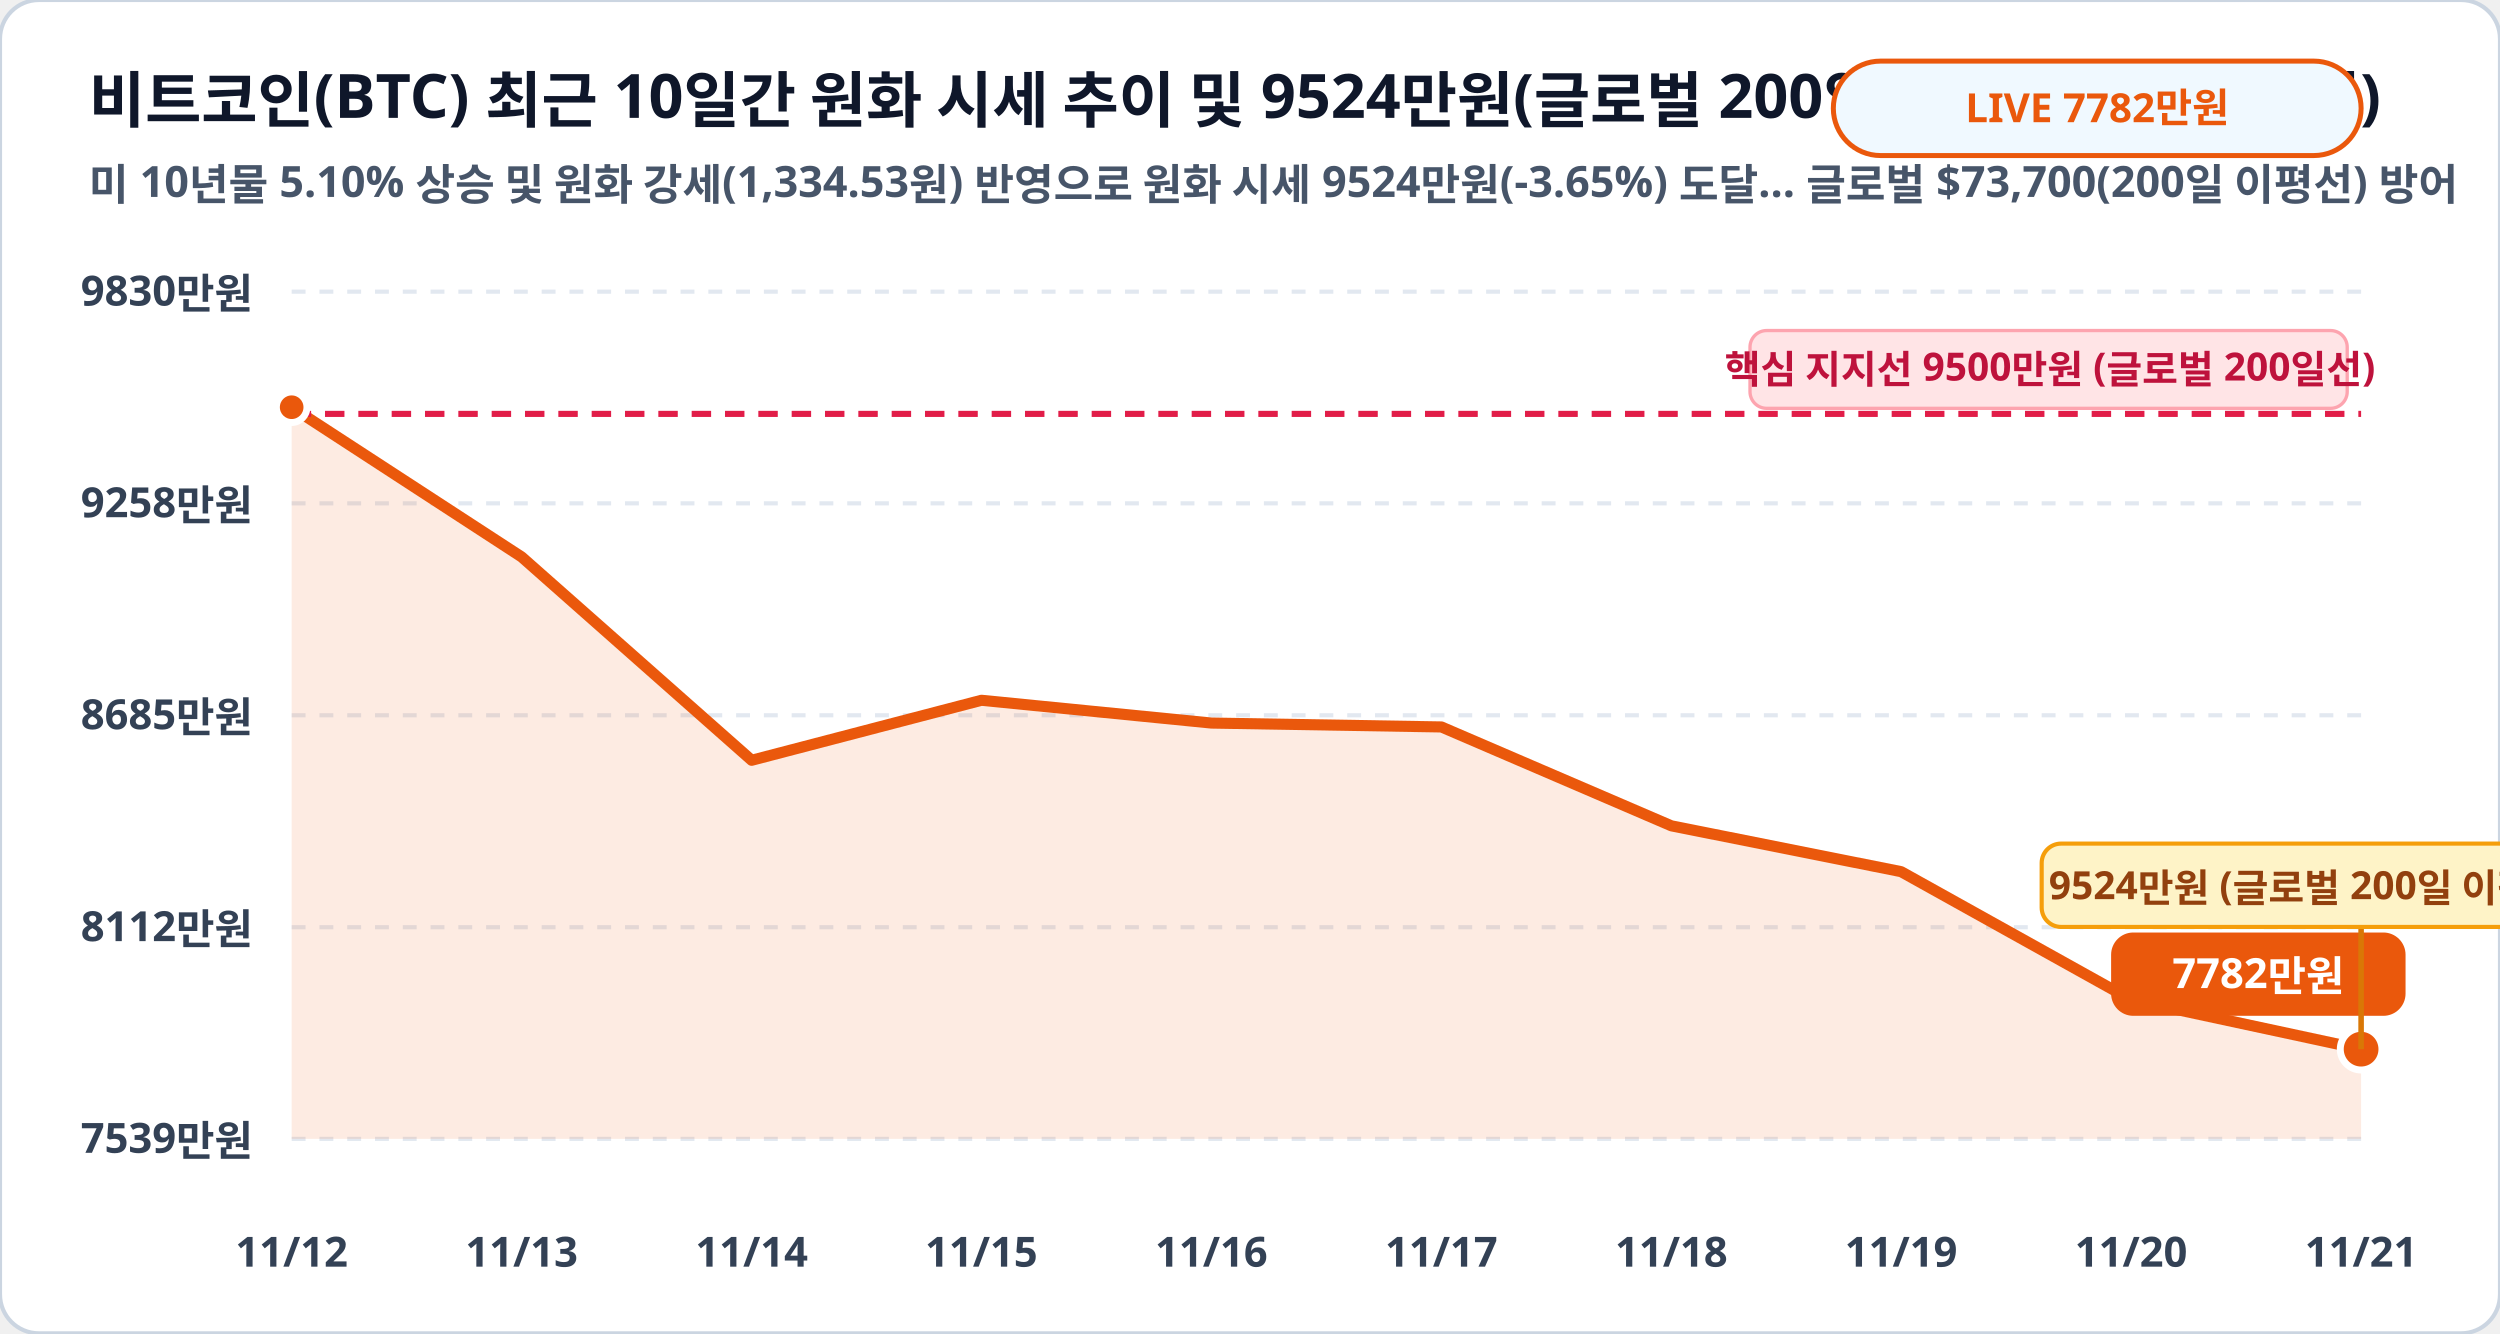
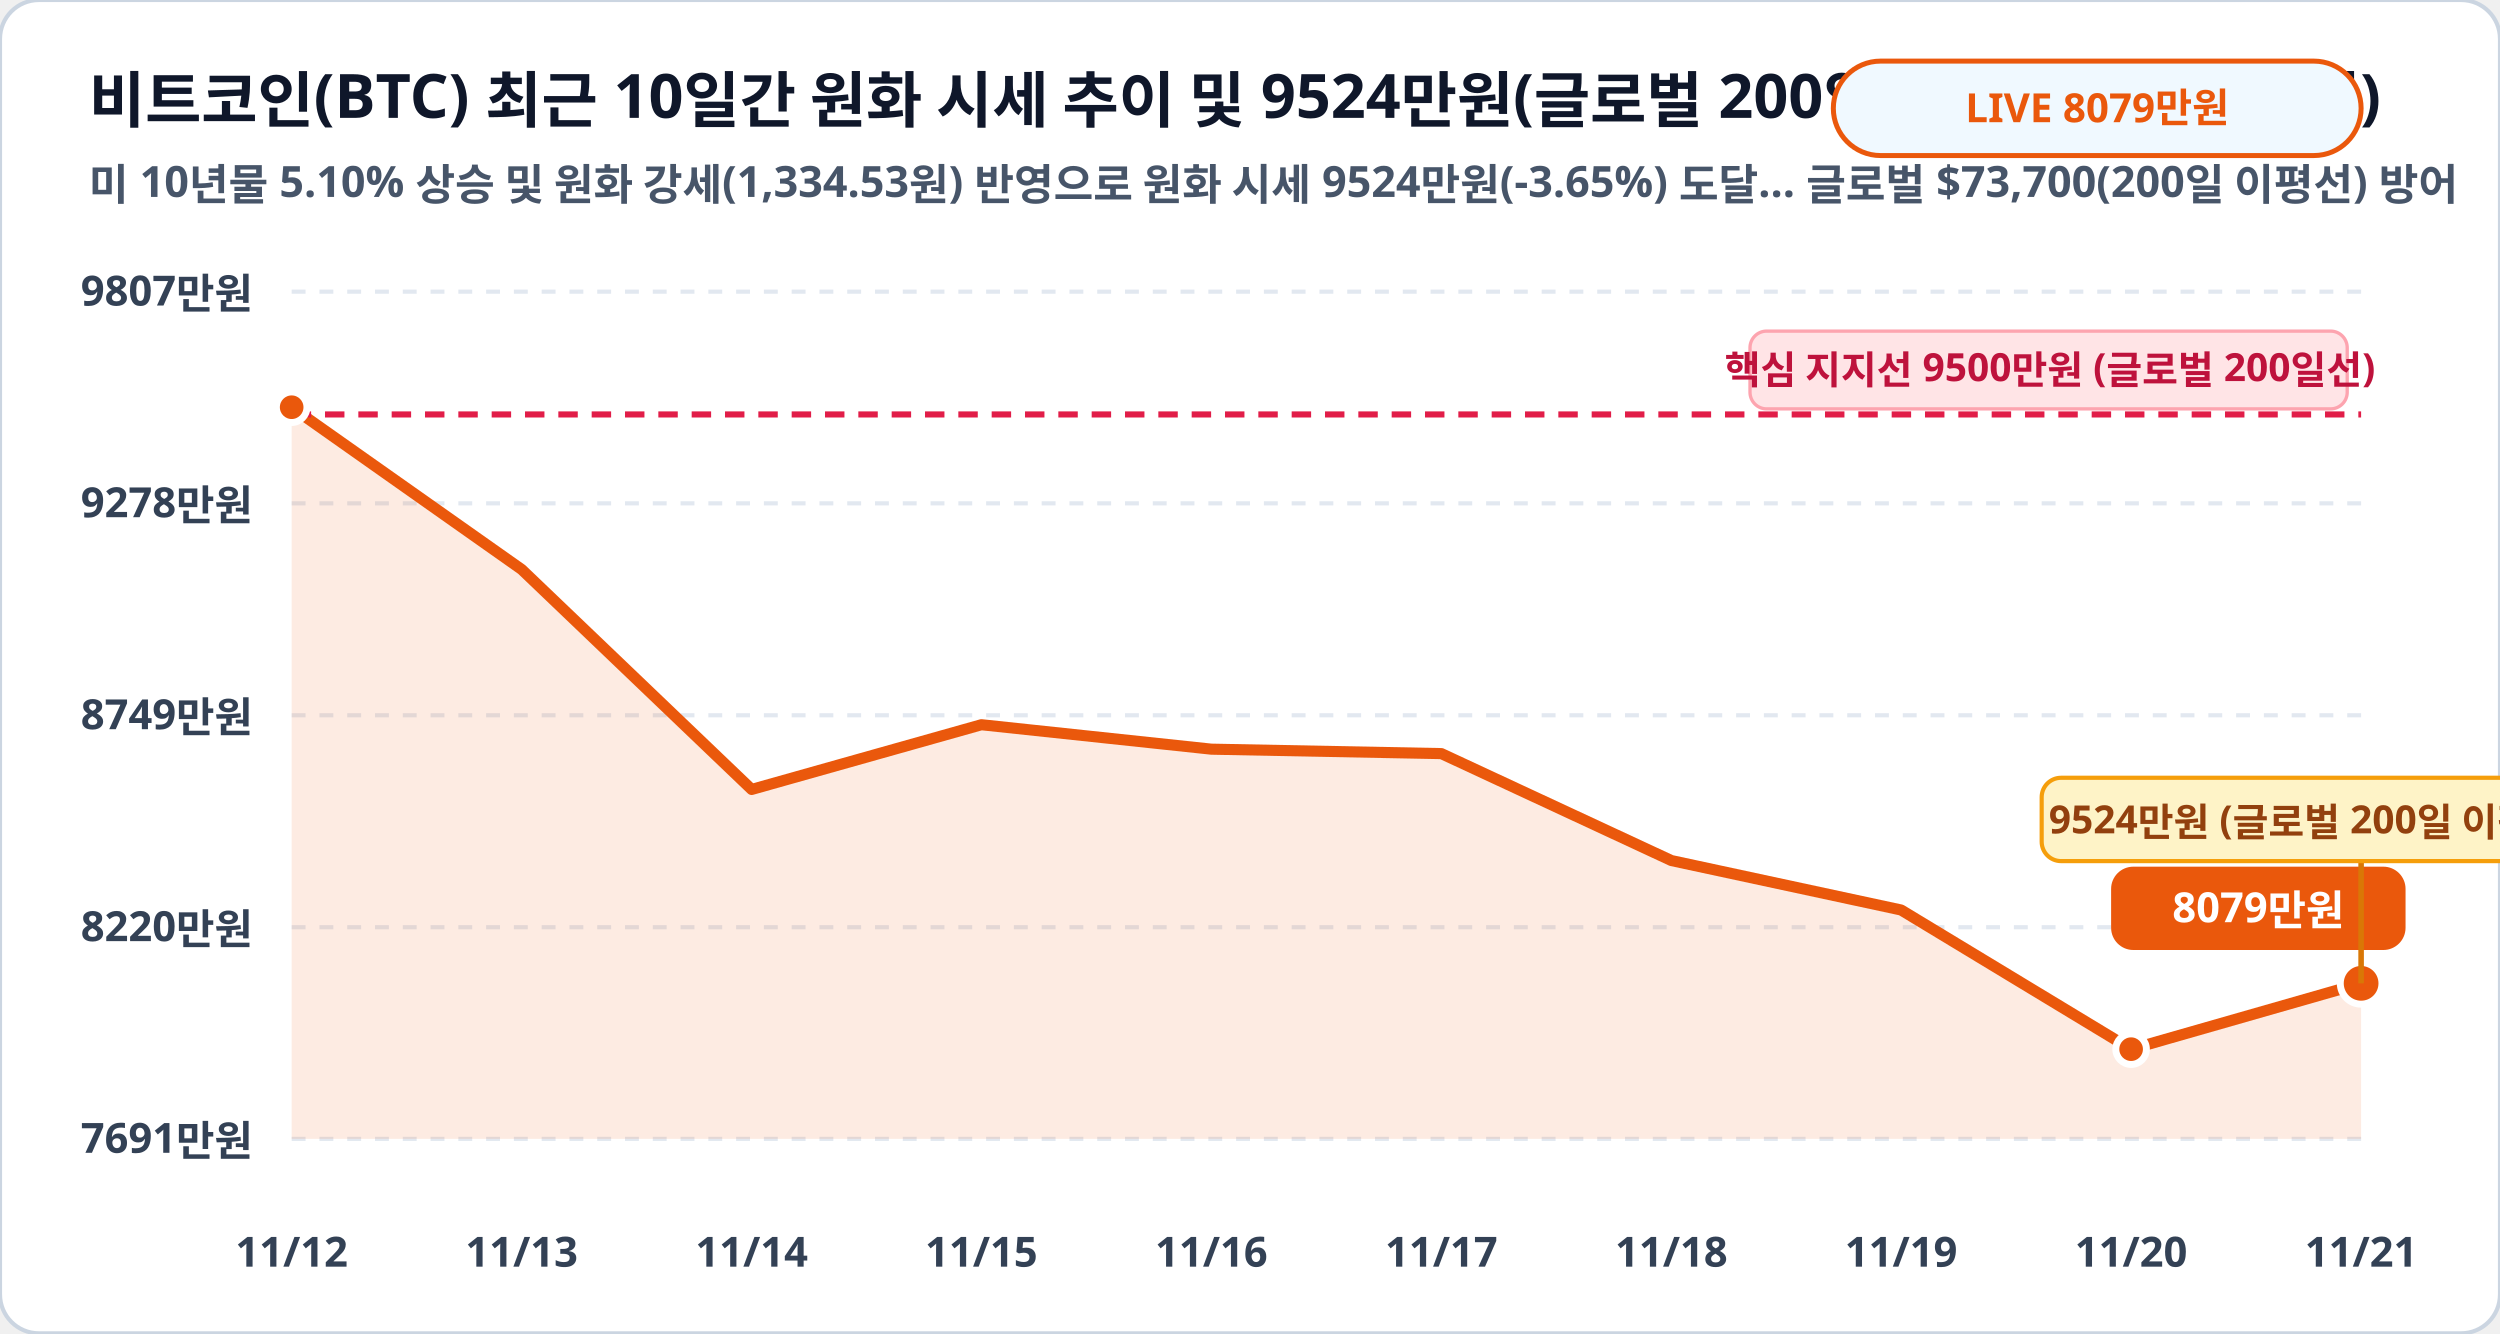
<svg xmlns="http://www.w3.org/2000/svg" viewBox="0 0 900 480" width="100%" height="100%">
  <rect width="900" height="480" rx="14" fill="#ffffff" stroke="#cbd5e1" stroke-width="1.5" />
  <text x="32" y="44" fill="#0f172a" font-family="Pretendard, sans-serif" font-size="22" font-weight="900">비트코인(BTC) 최근 10일간 원화 시세 추이 및 9524만원(글로벌 200일선) 지지 구간 (만원)</text>
  <text x="32" y="72" fill="#475569" font-family="Pretendard, sans-serif" font-size="15.5" font-weight="600">미 10년물 5.10% 상승 및 원화 강세(1,334.53원) 반영으로 원화 시세 9524만원(-3.65%) 도달… 글로벌 $73,700(200일 이평선) 방어</text>
  <rect x="660" y="22" width="190" height="34" rx="17" fill="#f0f9ff" stroke="#ea580c" stroke-width="1.8" />
-   <text x="755" y="44" fill="#ea580c" font-family="Pretendard, sans-serif" font-size="14.5" font-weight="800" text-anchor="middle">LIVE 7782만원</text>
+   <text x="755" y="44" fill="#ea580c" font-family="Pretendard, sans-serif" font-size="14.5" font-weight="800" text-anchor="middle">LIVE 8079만원</text>
  <line x1="105" y1="105.0" x2="850" y2="105.0" stroke="#e2e8f0" stroke-width="1.5" stroke-dasharray="5,5" />
-   <text x="91" y="110.0" fill="#334155" font-family="Pretendard, sans-serif" font-size="15" font-weight="700" text-anchor="end">9830만원</text>
+   <text x="91" y="110.0" fill="#334155" font-family="Pretendard, sans-serif" font-size="15" font-weight="700" text-anchor="end">9807만원</text>
  <line x1="105" y1="181.2" x2="850" y2="181.2" stroke="#e2e8f0" stroke-width="1.5" stroke-dasharray="5,5" />
-   <text x="91" y="186.2" fill="#334155" font-family="Pretendard, sans-serif" font-size="15" font-weight="700" text-anchor="end">9258만원</text>
+   <text x="91" y="186.2" fill="#334155" font-family="Pretendard, sans-serif" font-size="15" font-weight="700" text-anchor="end">9278만원</text>
  <line x1="105" y1="257.5" x2="850" y2="257.5" stroke="#e2e8f0" stroke-width="1.5" stroke-dasharray="5,5" />
-   <text x="91" y="262.5" fill="#334155" font-family="Pretendard, sans-serif" font-size="15" font-weight="700" text-anchor="end">8685만원</text>
+   <text x="91" y="262.5" fill="#334155" font-family="Pretendard, sans-serif" font-size="15" font-weight="700" text-anchor="end">8749만원</text>
  <line x1="105" y1="333.8" x2="850" y2="333.8" stroke="#e2e8f0" stroke-width="1.5" stroke-dasharray="5,5" />
-   <text x="91" y="338.8" fill="#334155" font-family="Pretendard, sans-serif" font-size="15" font-weight="700" text-anchor="end">8112만원</text>
+   <text x="91" y="338.8" fill="#334155" font-family="Pretendard, sans-serif" font-size="15" font-weight="700" text-anchor="end">8220만원</text>
  <line x1="105" y1="410.0" x2="850" y2="410.0" stroke="#e2e8f0" stroke-width="1.5" stroke-dasharray="5,5" />
-   <text x="91" y="415.0" fill="#334155" font-family="Pretendard, sans-serif" font-size="15" font-weight="700" text-anchor="end">7539만원</text>
-   <polygon points="105.0,410.0 105.0,146.6 187.8,200.5 270.6,273.7 353.3,252.1 436.1,260.3 518.9,261.7 601.7,297.3 684.4,313.8 767.2,359.9 850.0,377.7 850.0,410.0" fill="#ea580c" fill-opacity="0.12" />
-   <polyline fill="none" stroke="#ea580c" stroke-width="4" stroke-linecap="round" stroke-linejoin="round" points="105.0,146.6 187.8,200.5 270.6,273.7 353.3,252.1 436.1,260.3 518.9,261.7 601.7,297.3 684.4,313.8 767.2,359.9 850.0,377.7" />
-   <line x1="105" y1="149.0" x2="850" y2="149.0" stroke="#e11d48" stroke-width="2.2" stroke-dasharray="7,5" />
-   <rect x="630" y="119.0" width="215" height="28" rx="6" fill="#ffe4e6" stroke="#fda4af" stroke-width="1.2" />
-   <text x="738" y="138.0" fill="#be123c" font-family="Pretendard, sans-serif" font-size="14" font-weight="800" text-anchor="middle">핵심 지지선 9500만원 (글로벌 200일선)</text>
+   <text x="91" y="415.0" fill="#334155" font-family="Pretendard, sans-serif" font-size="15" font-weight="700" text-anchor="end">7691만원</text>
+   <polygon points="105.0,410.0 105.0,146.6 187.8,205.0 270.6,284.2 353.3,260.9 436.1,269.7 518.9,271.3 601.7,309.8 684.4,327.6 767.2,377.7 850.0,354.0 850.0,410.0" fill="#ea580c" fill-opacity="0.12" />
+   <polyline fill="none" stroke="#ea580c" stroke-width="4" stroke-linecap="round" stroke-linejoin="round" points="105.0,146.6 187.8,205.0 270.6,284.2 353.3,260.9 436.1,269.7 518.9,271.3 601.7,309.8 684.4,327.6 767.2,377.7 850.0,354.0" />
+   <line x1="105" y1="149.2" x2="850" y2="149.2" stroke="#e11d48" stroke-width="2.2" stroke-dasharray="7,5" />
+   <rect x="630" y="119.2" width="215" height="28" rx="6" fill="#ffe4e6" stroke="#fda4af" stroke-width="1.2" />
+   <text x="738" y="138.2" fill="#be123c" font-family="Pretendard, sans-serif" font-size="14" font-weight="800" text-anchor="middle">핵심 지지선 9500만원 (글로벌 200일선)</text>
  <circle cx="105.0" cy="146.6" r="5.5" fill="#ea580c" stroke="#ffffff" stroke-width="2.5" />
-   <circle cx="850.0" cy="377.7" r="7.5" fill="#ea580c" stroke="#ffffff" stroke-width="2.5" />
-   <rect x="760.0" y="335.7" width="106" height="30" rx="8" fill="#ea580c" />
-   <text x="813.0" y="355.7" fill="#ffffff" font-family="Pretendard, sans-serif" font-size="15" font-weight="800" text-anchor="middle">7782만원</text>
-   <line x1="850.0" y1="377.7" x2="850.0" y2="333.7" stroke="#d97706" stroke-width="2" />
-   <rect x="735.0" y="303.7" width="230" height="30" rx="7" fill="#fef3c7" stroke="#f59e0b" stroke-width="1.5" />
-   <text x="850.0" y="323.7" fill="#92400e" font-family="Pretendard, sans-serif" font-size="14" font-weight="800" text-anchor="middle">9524만원 (글로벌 200일 이평선 지지!)</text>
+   <circle cx="767.2" cy="377.7" r="5.5" fill="#ea580c" stroke="#ffffff" stroke-width="2.5" />
+   <circle cx="850.0" cy="354.0" r="7.5" fill="#ea580c" stroke="#ffffff" stroke-width="2.5" />
+   <rect x="760.0" y="312.0" width="106" height="30" rx="8" fill="#ea580c" />
+   <text x="813.0" y="332.0" fill="#ffffff" font-family="Pretendard, sans-serif" font-size="15" font-weight="800" text-anchor="middle">8079만원</text>
+   <line x1="850.0" y1="354.0" x2="850.0" y2="310.0" stroke="#d97706" stroke-width="2" />
+   <rect x="735.0" y="280.0" width="230" height="30" rx="7" fill="#fef3c7" stroke="#f59e0b" stroke-width="1.5" />
+   <text x="850.0" y="300.0" fill="#92400e" font-family="Pretendard, sans-serif" font-size="14" font-weight="800" text-anchor="middle">9524만원 (글로벌 200일 이평선 지지!)</text>
  <text x="105.0" y="456" fill="#334155" font-family="Pretendard, sans-serif" font-size="15" font-weight="700" text-anchor="middle">11/12</text>
  <text x="187.8" y="456" fill="#334155" font-family="Pretendard, sans-serif" font-size="15" font-weight="700" text-anchor="middle">11/13</text>
  <text x="270.6" y="456" fill="#334155" font-family="Pretendard, sans-serif" font-size="15" font-weight="700" text-anchor="middle">11/14</text>
  <text x="353.3" y="456" fill="#334155" font-family="Pretendard, sans-serif" font-size="15" font-weight="700" text-anchor="middle">11/15</text>
  <text x="436.1" y="456" fill="#334155" font-family="Pretendard, sans-serif" font-size="15" font-weight="700" text-anchor="middle">11/16</text>
  <text x="518.9" y="456" fill="#334155" font-family="Pretendard, sans-serif" font-size="15" font-weight="700" text-anchor="middle">11/17</text>
  <text x="601.7" y="456" fill="#334155" font-family="Pretendard, sans-serif" font-size="15" font-weight="700" text-anchor="middle">11/18</text>
  <text x="684.4" y="456" fill="#334155" font-family="Pretendard, sans-serif" font-size="15" font-weight="700" text-anchor="middle">11/19</text>
  <text x="767.2" y="456" fill="#334155" font-family="Pretendard, sans-serif" font-size="15" font-weight="700" text-anchor="middle">11/20</text>
  <text x="850.0" y="456" fill="#334155" font-family="Pretendard, sans-serif" font-size="15" font-weight="700" text-anchor="middle">11/21</text>
</svg>
